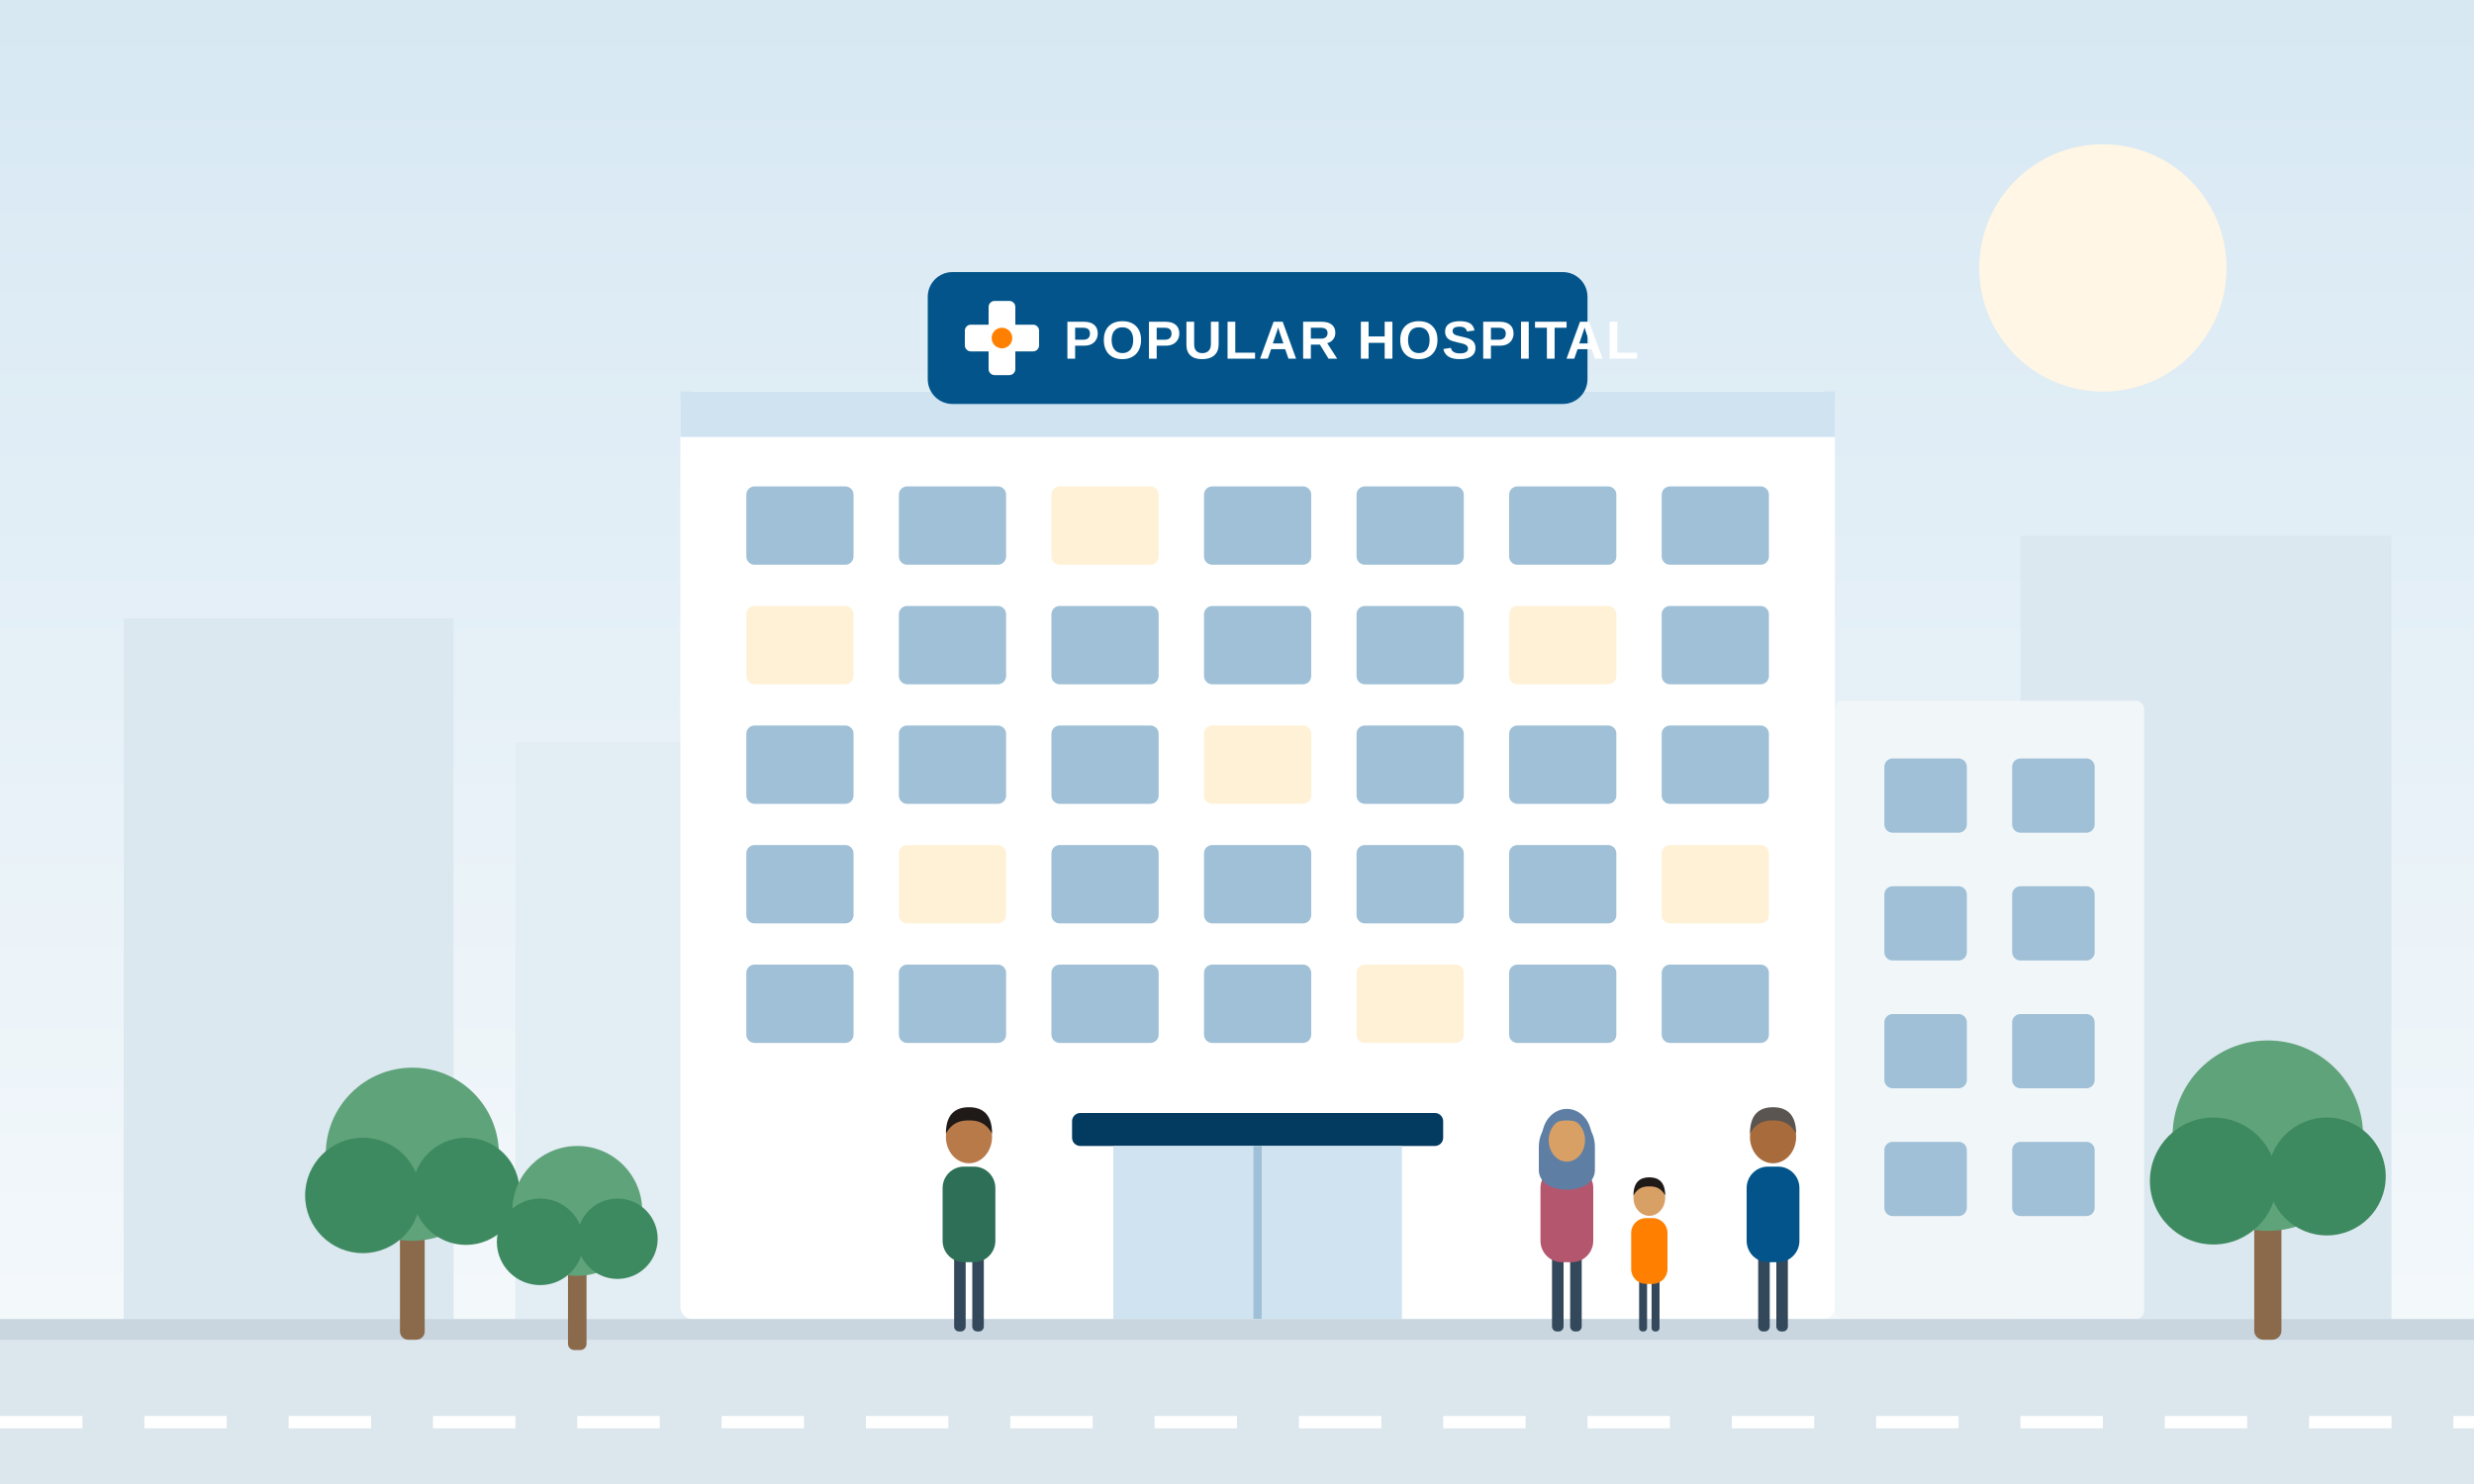
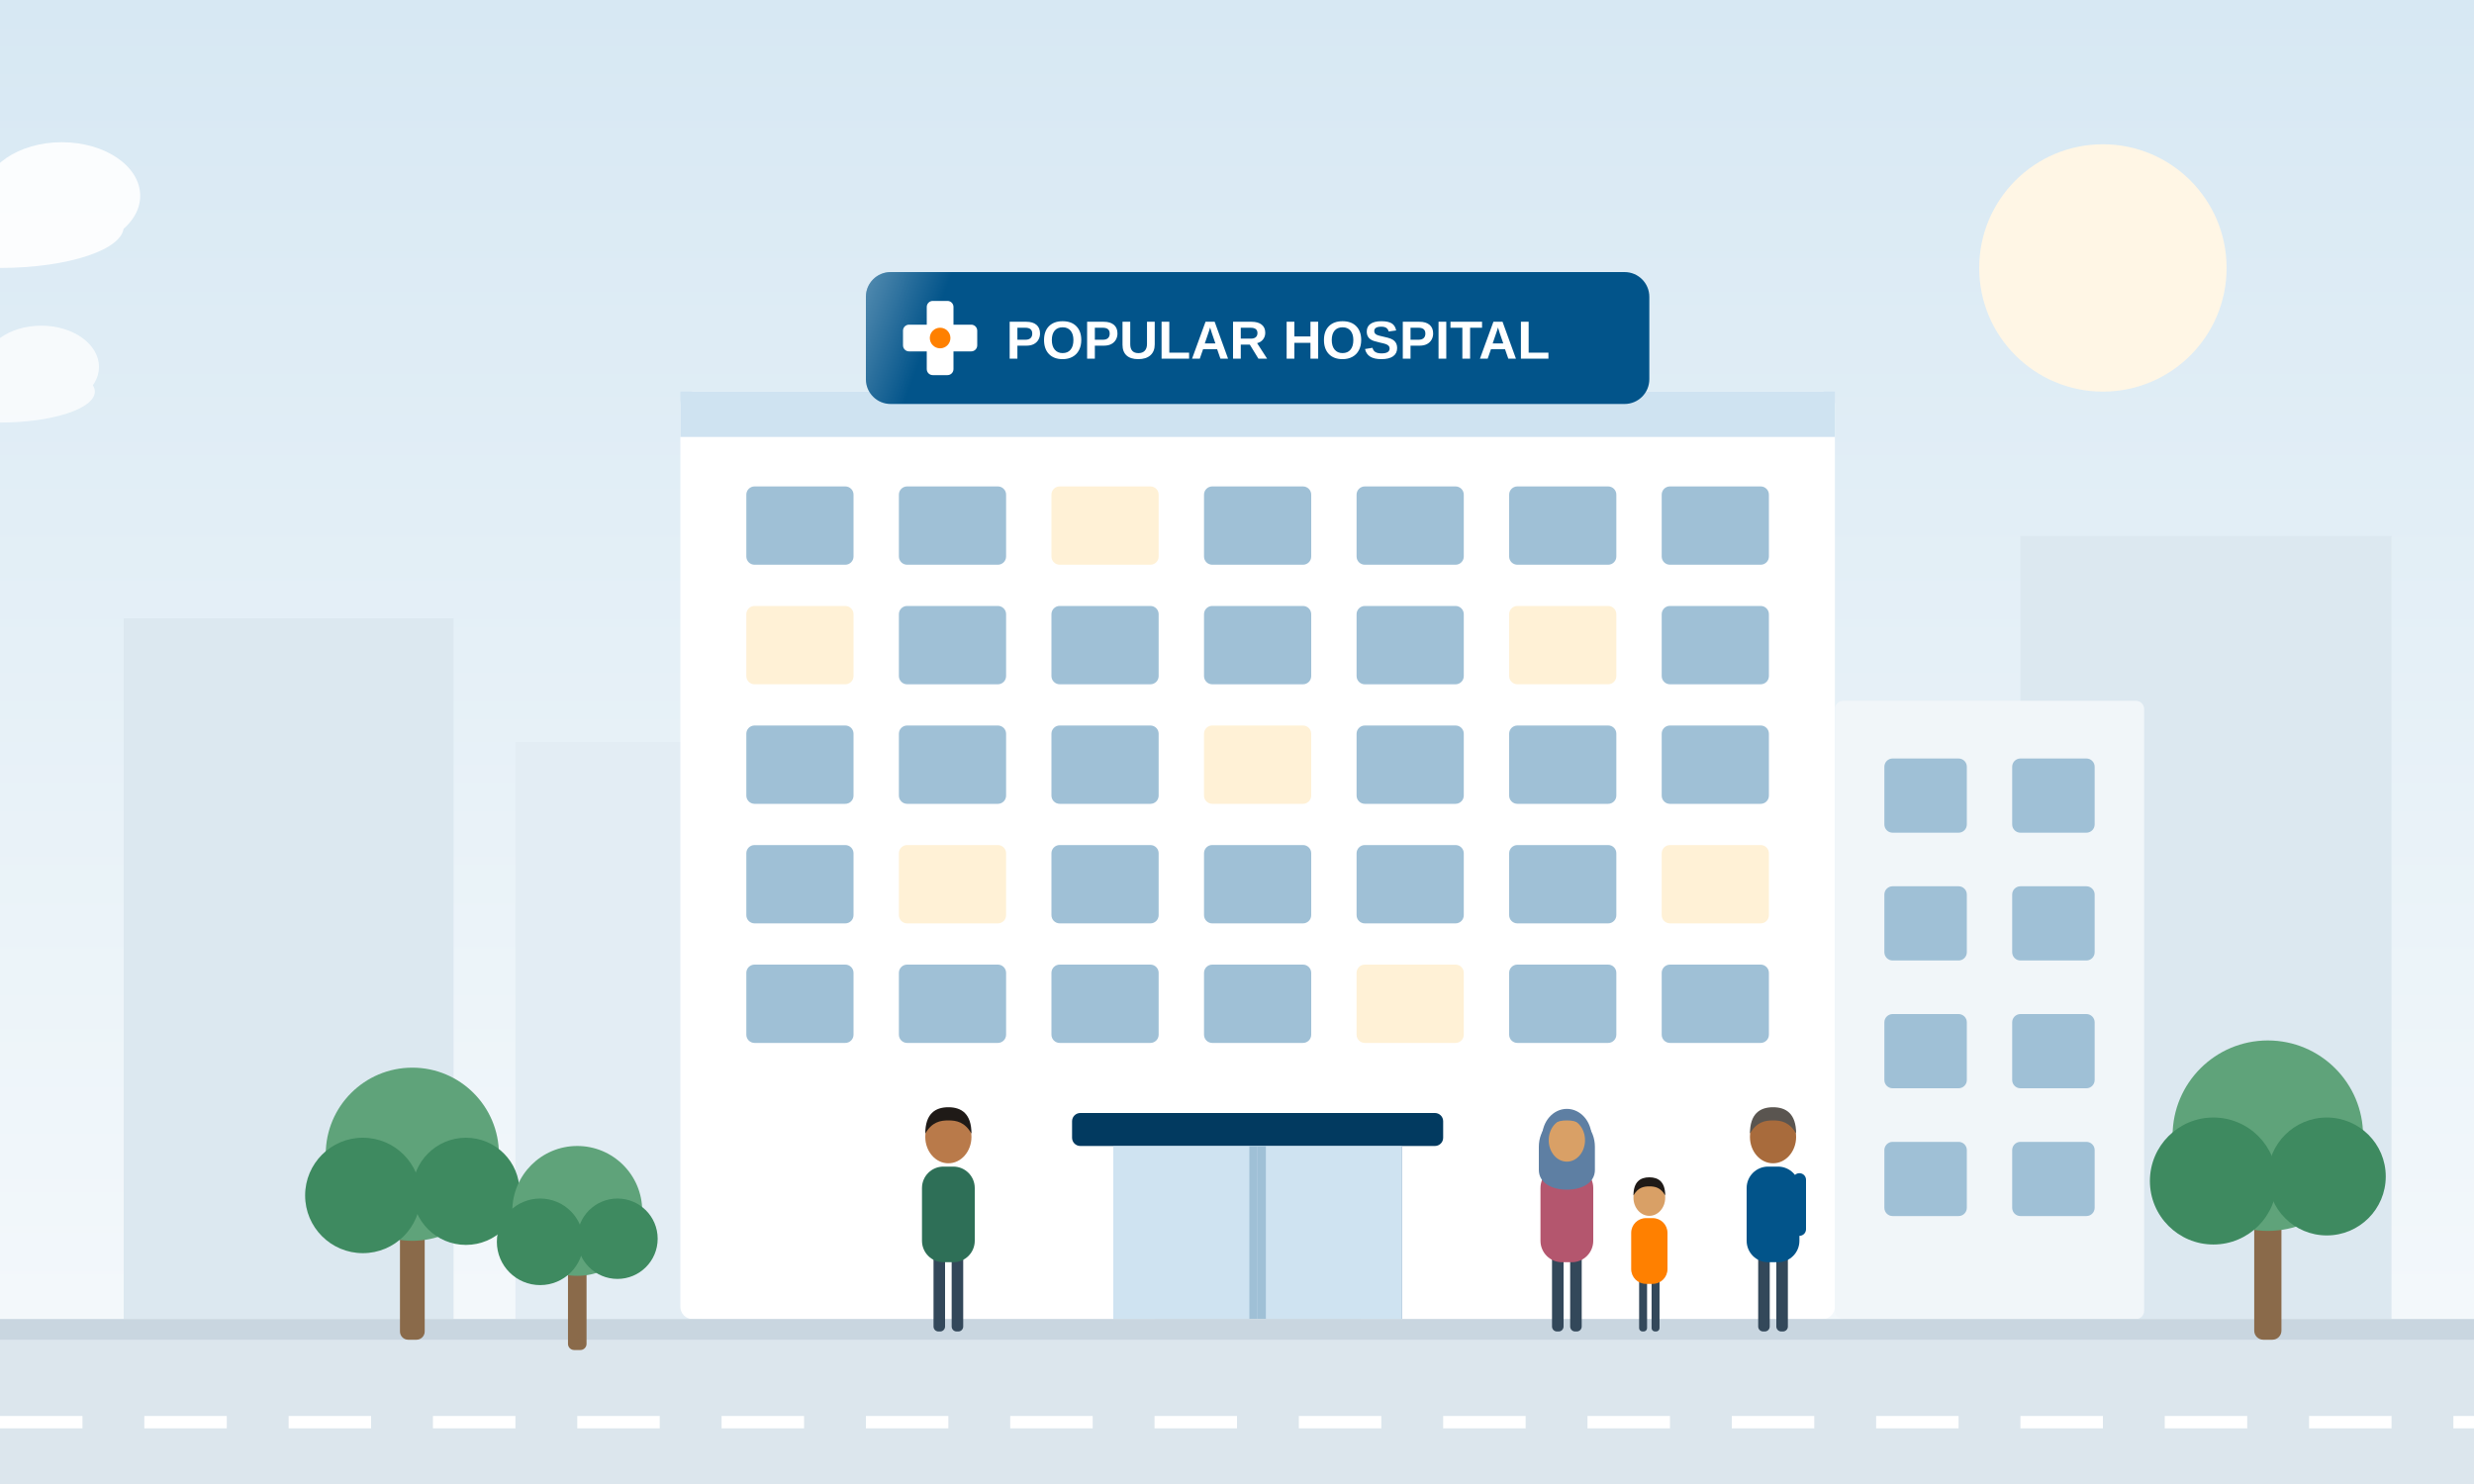
<svg xmlns="http://www.w3.org/2000/svg" viewBox="0 0 1200 720" preserveAspectRatio="xMidYMid slice">
  <defs>
    <linearGradient id="sky" x1="0" y1="0" x2="0" y2="1">
      <stop offset="0" stop-color="#D7E8F3" />
      <stop offset="1" stop-color="#F7FAFC" />
    </linearGradient>
+     <clipPath id="signClip">
+       <rect x="420" y="132" width="380" height="64" rx="12" />
+     </clipPath>
+     <linearGradient id="gl" x1="0" x2="1">
+       <stop offset="0" stop-color="#fff" stop-opacity="0" />
+       <stop offset=".5" stop-color="#fff" stop-opacity=".35" />
+       <stop offset="1" stop-color="#fff" stop-opacity="0" />
+     </linearGradient>
  </defs>
+   <style>
+ .cloud{animation:drift 60s linear infinite}
+ .cloud.c2{animation-duration:85s;animation-delay:-40s}
+ @keyframes drift{from{transform:translateX(-300px)}to{transform:translateX(1500px)}}
+ .sun{transform-box:fill-box;transform-origin:center;animation:sun 6s ease-in-out infinite}
+ @keyframes sun{50%{transform:scale(1.08);opacity:.85}}
+ .sign{animation:drop .9s cubic-bezier(.2,.9,.3,1.2) both}
+ @keyframes drop{from{transform:translateY(-60px);opacity:0}}
+ .shine{animation:shine 5s ease-in-out 1.2s infinite}
+ @keyframes shine{0%{transform:translateX(-160px)}35%,100%{transform:translateX(480px)}}
+ .dot{transform-box:fill-box;transform-origin:center;animation:pulse 1.6s ease-in-out infinite}
+ @keyframes pulse{50%{transform:scale(1.5);opacity:.6}}
+ .warm{animation:twinkle 7s ease-in-out infinite}
+ .warm.w2{animation-delay:-2s}.warm.w3{animation-delay:-4.5s}
+ @keyframes twinkle{0%,60%,100%{fill:#FFF1D6}70%,90%{fill:#FFD98A}}
+ .tree{transform-box:fill-box;transform-origin:50% 100%;animation:sway 5s ease-in-out infinite}
+ .tree.t2{animation-delay:-1.6s}.tree.t3{animation-delay:-3.1s}
+ @keyframes sway{0%,100%{transform:rotate(-1.5deg)}50%{transform:rotate(1.5deg)}}
+ .doorL,.doorR{animation:doorL 10s ease-in-out infinite}
+ .doorR{animation-name:doorR}
+ @keyframes doorL{0%,38%,78%,100%{transform:translateX(0)}46%,70%{transform:translateX(-62px)}}
+ @keyframes doorR{0%,38%,78%,100%{transform:translateX(0)}46%,70%{transform:translateX(62px)}}
+ .walker{animation:walk 10s linear infinite}
+ @keyframes walk{0%{transform:translateX(-40px);opacity:0}6%{opacity:1}52%{transform:translateX(140px) scale(1);opacity:1}62%{transform:translateX(140px);opacity:0}100%{transform:translateX(140px);opacity:0}}
+ .walker .bob{animation:bob .5s ease-in-out infinite}
+ @keyframes bob{50%{transform:translateY(-3px)}}
+ .legA,.legB{transform-box:fill-box;transform-origin:50% 0;animation:leg .5s ease-in-out infinite alternate}
+ .legB{animation-direction:alternate-reverse}
+ @keyframes leg{from{transform:rotate(14deg)}to{transform:rotate(-14deg)}}
+ .idle{animation:idle 3.2s ease-in-out infinite}
+ .idle.i2{animation-delay:-1s}.idle.i3{animation-delay:-2.2s}
+ @keyframes idle{50%{transform:translateY(-2px)}}
+ .kid{animation:hop 2.4s ease-in-out infinite}
+ @keyframes hop{0%,70%,100%{transform:translateY(0)}80%{transform:translateY(-10px)}90%{transform:translateY(0)}}
+ .wave{transform-box:fill-box;transform-origin:50% 10%;animation:wave 4s ease-in-out infinite}
+ @keyframes wave{0%,50%,92%,100%{transform:rotate(0)}58%,72%{transform:rotate(-150deg)}65%,79%{transform:rotate(-120deg)}86%{transform:rotate(-150deg)}}
+ .amb{animation:drive 14s linear 2s infinite}
+ @keyframes drive{0%{transform:translateX(0)}45%,100%{transform:translateX(1500px)}}
+ .siren{animation:siren .6s steps(1) infinite}
+ @keyframes siren{50%{fill:#0EA5E9}}
+ .wheel{transform-box:fill-box;transform-origin:center;animation:spin .5s linear infinite}
+ @keyframes spin{to{transform:rotate(360deg)}}
+ @media (prefers-reduced-motion:reduce){*{animation:none!important}}
+ </style>
  <rect width="1200" height="720" fill="url(#sky)" />
-   <circle cx="1020" cy="130" r="60" fill="#FFF6E5" />
+   <circle class="sun" cx="1020" cy="130" r="60" fill="#FFF6E5" />
+   <g class="cloud" fill="#fff" opacity=".9">
+     <ellipse cx="0" cy="110" rx="60" ry="20" />
+     <ellipse cx="30" cy="95" rx="38" ry="26" />
+     <ellipse cx="-25" cy="100" rx="28" ry="20" />
+   </g>
+   <g class="cloud c2" fill="#fff" opacity=".75">
+     <ellipse cx="0" cy="190" rx="46" ry="15" />
+     <ellipse cx="20" cy="178" rx="28" ry="20" />
+   </g>
  <rect x="60" y="300" width="160" height="340" fill="#DCE8F0" />
  <rect x="980" y="260" width="180" height="380" fill="#DCE8F0" />
  <rect x="250" y="360" width="90" height="280" fill="#E3EDF4" />
  <rect x="330" y="190" width="560" height="450" rx="6" fill="#FFFFFF" />
  <rect x="330" y="190" width="560" height="22" fill="#CFE3F1" />
  <rect x="362" y="236" width="52" height="38" rx="4" fill="#9FC0D6" />
  <rect x="436" y="236" width="52" height="38" rx="4" fill="#9FC0D6" />
-   <rect x="510" y="236" width="52" height="38" rx="4" fill="#FFF1D6" />
+   <rect class="warm w2" x="510" y="236" width="52" height="38" rx="4" fill="#FFF1D6" />
  <rect x="584" y="236" width="52" height="38" rx="4" fill="#9FC0D6" />
  <rect x="658" y="236" width="52" height="38" rx="4" fill="#9FC0D6" />
  <rect x="732" y="236" width="52" height="38" rx="4" fill="#9FC0D6" />
  <rect x="806" y="236" width="52" height="38" rx="4" fill="#9FC0D6" />
-   <rect x="362" y="294" width="52" height="38" rx="4" fill="#FFF1D6" />
+   <rect class="warm w3" x="362" y="294" width="52" height="38" rx="4" fill="#FFF1D6" />
  <rect x="436" y="294" width="52" height="38" rx="4" fill="#9FC0D6" />
  <rect x="510" y="294" width="52" height="38" rx="4" fill="#9FC0D6" />
  <rect x="584" y="294" width="52" height="38" rx="4" fill="#9FC0D6" />
  <rect x="658" y="294" width="52" height="38" rx="4" fill="#9FC0D6" />
-   <rect x="732" y="294" width="52" height="38" rx="4" fill="#FFF1D6" />
+   <rect class="warm w1" x="732" y="294" width="52" height="38" rx="4" fill="#FFF1D6" />
  <rect x="806" y="294" width="52" height="38" rx="4" fill="#9FC0D6" />
  <rect x="362" y="352" width="52" height="38" rx="4" fill="#9FC0D6" />
  <rect x="436" y="352" width="52" height="38" rx="4" fill="#9FC0D6" />
  <rect x="510" y="352" width="52" height="38" rx="4" fill="#9FC0D6" />
-   <rect x="584" y="352" width="52" height="38" rx="4" fill="#FFF1D6" />
+   <rect class="warm w2" x="584" y="352" width="52" height="38" rx="4" fill="#FFF1D6" />
  <rect x="658" y="352" width="52" height="38" rx="4" fill="#9FC0D6" />
  <rect x="732" y="352" width="52" height="38" rx="4" fill="#9FC0D6" />
  <rect x="806" y="352" width="52" height="38" rx="4" fill="#9FC0D6" />
  <rect x="362" y="410" width="52" height="38" rx="4" fill="#9FC0D6" />
-   <rect x="436" y="410" width="52" height="38" rx="4" fill="#FFF1D6" />
+   <rect class="warm w3" x="436" y="410" width="52" height="38" rx="4" fill="#FFF1D6" />
  <rect x="510" y="410" width="52" height="38" rx="4" fill="#9FC0D6" />
  <rect x="584" y="410" width="52" height="38" rx="4" fill="#9FC0D6" />
  <rect x="658" y="410" width="52" height="38" rx="4" fill="#9FC0D6" />
  <rect x="732" y="410" width="52" height="38" rx="4" fill="#9FC0D6" />
-   <rect x="806" y="410" width="52" height="38" rx="4" fill="#FFF1D6" />
+   <rect class="warm w1" x="806" y="410" width="52" height="38" rx="4" fill="#FFF1D6" />
  <rect x="362" y="468" width="52" height="38" rx="4" fill="#9FC0D6" />
  <rect x="436" y="468" width="52" height="38" rx="4" fill="#9FC0D6" />
  <rect x="510" y="468" width="52" height="38" rx="4" fill="#9FC0D6" />
  <rect x="584" y="468" width="52" height="38" rx="4" fill="#9FC0D6" />
-   <rect x="658" y="468" width="52" height="38" rx="4" fill="#FFF1D6" />
+   <rect class="warm w2" x="658" y="468" width="52" height="38" rx="4" fill="#FFF1D6" />
  <rect x="732" y="468" width="52" height="38" rx="4" fill="#9FC0D6" />
  <rect x="806" y="468" width="52" height="38" rx="4" fill="#9FC0D6" />
-   <rect x="450" y="132" width="320" height="64" rx="12" fill="#02548A" />
-   <rect x="479.52" y="146" width="12.96" height="36" rx="2.916" fill="#fff" />
-   <rect x="468" y="157.52" width="36" height="12.96" rx="2.916" fill="#fff" />
-   <circle cx="486" cy="164" r="5" fill="#FF8000" />
-   <text x="516" y="174" font-family="Arial, Helvetica, sans-serif" font-size="26" font-weight="700" fill="#fff" letter-spacing="1">POPULAR HOSPITAL</text>
+   <g class="sign">
+     <rect x="420" y="132" width="380" height="64" rx="12" fill="#02548A" />
+     <rect x="449.52" y="146" width="12.96" height="36" rx="2.916" fill="#fff" />
+     <rect x="438" y="157.52" width="36" height="12.96" rx="2.916" fill="#fff" />
+     <circle class="dot" cx="456" cy="164" r="5" fill="#FF8000" />
+     <text x="488" y="174" textLength="282" lengthAdjust="spacingAndGlyphs" font-family="Arial, Helvetica, sans-serif" font-size="26" font-weight="700" fill="#fff">POPULAR HOSPITAL</text>
+     <g clip-path="url(#signClip)">
+       <rect class="shine" x="420" y="120" width="90" height="90" fill="url(#gl)" transform="skewX(-20)" />
+     </g>
+   </g>
  <rect x="890" y="340" width="150" height="300" rx="4" fill="#F1F6F9" />
  <rect x="914" y="368" width="40" height="36" rx="4" fill="#9FC0D6" />
  <rect x="976" y="368" width="40" height="36" rx="4" fill="#9FC0D6" />
  <rect x="914" y="430" width="40" height="36" rx="4" fill="#9FC0D6" />
  <rect x="976" y="430" width="40" height="36" rx="4" fill="#9FC0D6" />
  <rect x="914" y="492" width="40" height="36" rx="4" fill="#9FC0D6" />
  <rect x="976" y="492" width="40" height="36" rx="4" fill="#9FC0D6" />
  <rect x="914" y="554" width="40" height="36" rx="4" fill="#9FC0D6" />
  <rect x="976" y="554" width="40" height="36" rx="4" fill="#9FC0D6" />
  <rect x="520" y="540" width="180" height="16" rx="4" fill="#023A60" />
-   <rect x="540" y="556" width="140" height="84" fill="#CFE3F1" />
-   <path d="M610 556v84" stroke="#9FC0D6" stroke-width="4" />
+   <rect x="540" y="556" width="140" height="84" fill="#6F93AC" />
+   <rect x="560" y="572" width="100" height="68" fill="#86A9C1" />
+   <g class="doorL">
+     <rect x="540" y="556" width="70" height="84" fill="#CFE3F1" />
+     <path d="M608 556v84" stroke="#9FC0D6" stroke-width="4" />
+   </g>
+   <g class="doorR">
+     <rect x="610" y="556" width="70" height="84" fill="#CFE3F1" />
+     <path d="M612 556v84" stroke="#9FC0D6" stroke-width="4" />
+   </g>
  <rect y="640" width="1200" height="80" fill="#DCE6ED" />
  <rect y="640" width="1200" height="10" fill="#C9D6E0" />
  <path d="M0 690H1200" stroke="#fff" stroke-width="6" stroke-dasharray="40 30" />
+   <g class="amb">
+     <g transform="translate(-220 664)">
+       <rect x="0" y="0" width="120" height="44" rx="6" fill="#fff" stroke="#BFD3E1" stroke-width="2" />
+       <path d="M120 12h22l16 16v16h-38z" fill="#fff" stroke="#BFD3E1" stroke-width="2" />
+       <path d="M124 16h16l12 12h-28z" fill="#9FC0D6" />
+       <rect x="0" y="26" width="158" height="6" fill="#02548A" />
+       <rect x="50" y="6" width="8" height="20" rx="1.5" fill="#E2453C" />
+       <rect x="44" y="12" width="20" height="8" rx="1.5" fill="#E2453C" />
+       <rect class="siren" x="16" y="-8" width="20" height="8" rx="3" fill="#E2453C" />
+       <g class="wheel">
+         <circle cx="30" cy="46" r="11" fill="#23313D" />
+         <rect x="28" y="38" width="4" height="16" fill="#9AABB8" />
+       </g>
+       <g class="wheel">
+         <circle cx="128" cy="46" r="11" fill="#23313D" />
+         <rect x="126" y="38" width="4" height="16" fill="#9AABB8" />
+       </g>
+     </g>
+   </g>
  <g transform="translate(200 650) scale(1.0)">
-     <rect x="-6" y="-60" width="12" height="60" rx="4" fill="#8A6A4A" />
-     <circle cx="0" cy="-90" r="42" fill="#5FA37A" />
-     <circle cx="-24" cy="-70" r="28" fill="#3E8A60" />
-     <circle cx="26" cy="-72" r="26" fill="#3E8A60" />
+     <g class="tree">
+       <rect x="-6" y="-60" width="12" height="60" rx="4" fill="#8A6A4A" />
+       <circle cx="0" cy="-90" r="42" fill="#5FA37A" />
+       <circle cx="-24" cy="-70" r="28" fill="#3E8A60" />
+       <circle cx="26" cy="-72" r="26" fill="#3E8A60" />
+     </g>
  </g>
  <g transform="translate(280 655) scale(0.75)">
-     <rect x="-6" y="-60" width="12" height="60" rx="4" fill="#8A6A4A" />
-     <circle cx="0" cy="-90" r="42" fill="#5FA37A" />
-     <circle cx="-24" cy="-70" r="28" fill="#3E8A60" />
-     <circle cx="26" cy="-72" r="26" fill="#3E8A60" />
+     <g class="tree t2">
+       <rect x="-6" y="-60" width="12" height="60" rx="4" fill="#8A6A4A" />
+       <circle cx="0" cy="-90" r="42" fill="#5FA37A" />
+       <circle cx="-24" cy="-70" r="28" fill="#3E8A60" />
+       <circle cx="26" cy="-72" r="26" fill="#3E8A60" />
+     </g>
  </g>
  <g transform="translate(1100 650) scale(1.1)">
-     <rect x="-6" y="-60" width="12" height="60" rx="4" fill="#8A6A4A" />
-     <circle cx="0" cy="-90" r="42" fill="#5FA37A" />
-     <circle cx="-24" cy="-70" r="28" fill="#3E8A60" />
-     <circle cx="26" cy="-72" r="26" fill="#3E8A60" />
-   </g>
-   <g transform="translate(470 646) scale(0.8)">
-     <rect x="-9" y="-48" width="7" height="48" rx="3" fill="#33485A" />
-     <rect x="2" y="-48" width="7" height="48" rx="3" fill="#33485A" />
-     <rect x="-16" y="-100" width="32" height="58" rx="13" fill="#2E6F57" />
-     <ellipse cx="0" cy="-118" rx="14" ry="16" fill="#B97A4A" />
-     <path d="M-14 -120c0-12 6-16 14-16s14 4 14 16c-4-7-9-8-14-8s-10 1-14 8z" fill="#1F1A17" />
-   </g>
-   <g transform="translate(760 646) scale(0.8)">
-     <rect x="-9" y="-48" width="7" height="48" rx="3" fill="#33485A" />
-     <rect x="2" y="-48" width="7" height="48" rx="3" fill="#33485A" />
-     <rect x="-16" y="-100" width="32" height="58" rx="13" fill="#B4566E" />
-     <path d="M-17 -112a17 19 0 0 1 34 0v14c0 8-8 12-17 12s-17-4-17-12z" fill="#5E7FA3" />
-     <ellipse cx="0" cy="-116" rx="11" ry="13" fill="#D9A066" />
-     <path d="M-15 -118a15 17 0 0 1 30 0c-4-8-9-10-15-10s-11 2-15 10z" fill="#5E7FA3" />
-   </g>
-   <g transform="translate(800 646) scale(0.55)">
-     <rect x="-9" y="-48" width="7" height="48" rx="3" fill="#33485A" />
-     <rect x="2" y="-48" width="7" height="48" rx="3" fill="#33485A" />
-     <rect x="-16" y="-100" width="32" height="58" rx="13" fill="#FF8000" />
-     <ellipse cx="0" cy="-118" rx="14" ry="16" fill="#D9A066" />
-     <path d="M-14 -120c0-12 6-16 14-16s14 4 14 16c-4-7-9-8-14-8s-10 1-14 8z" fill="#1F1A17" />
-   </g>
-   <g transform="translate(860 646) scale(0.8)">
-     <rect x="-9" y="-48" width="7" height="48" rx="3" fill="#33485A" />
-     <rect x="2" y="-48" width="7" height="48" rx="3" fill="#33485A" />
-     <rect x="-16" y="-100" width="32" height="58" rx="13" fill="#02548A" />
-     <ellipse cx="0" cy="-118" rx="14" ry="16" fill="#A86B3C" />
-     <path d="M-14 -120c0-12 6-16 14-16s14 4 14 16c-4-7-9-8-14-8s-10 1-14 8z" fill="#5A5550" />
+     <g class="tree t3">
+       <rect x="-6" y="-60" width="12" height="60" rx="4" fill="#8A6A4A" />
+       <circle cx="0" cy="-90" r="42" fill="#5FA37A" />
+       <circle cx="-24" cy="-70" r="28" fill="#3E8A60" />
+       <circle cx="26" cy="-72" r="26" fill="#3E8A60" />
+     </g>
+   </g>
+   <g class="walker">
+     <g transform="translate(460 646) scale(0.8)">
+       <rect class="legA" x="-9" y="-48" width="7" height="48" rx="3" fill="#33485A" />
+       <rect class="legB" x="2" y="-48" width="7" height="48" rx="3" fill="#33485A" />
+       <g class="bob">
+         <rect x="-16" y="-100" width="32" height="58" rx="13" fill="#2E6F57" />
+         <ellipse cx="0" cy="-118" rx="14" ry="16" fill="#B97A4A" />
+         <path d="M-14 -120c0-12 6-16 14-16s14 4 14 16c-4-7-9-8-14-8s-10 1-14 8z" fill="#1F1A17" />
+       </g>
+     </g>
+   </g>
+   <g class="idle">
+     <g transform="translate(760 646) scale(0.8)">
+       <rect x="-9" y="-48" width="7" height="48" rx="3" fill="#33485A" />
+       <rect x="2" y="-48" width="7" height="48" rx="3" fill="#33485A" />
+       <rect x="-16" y="-100" width="32" height="58" rx="13" fill="#B4566E" />
+       <path d="M-17 -112a17 19 0 0 1 34 0v14c0 8-8 12-17 12s-17-4-17-12z" fill="#5E7FA3" />
+       <ellipse cx="0" cy="-116" rx="11" ry="13" fill="#D9A066" />
+       <path d="M-15 -118a15 17 0 0 1 30 0c-4-8-9-10-15-10s-11 2-15 10z" fill="#5E7FA3" />
+     </g>
+   </g>
+   <g class="kid">
+     <g transform="translate(800 646) scale(0.55)">
+       <rect x="-9" y="-48" width="7" height="48" rx="3" fill="#33485A" />
+       <rect x="2" y="-48" width="7" height="48" rx="3" fill="#33485A" />
+       <rect x="-16" y="-100" width="32" height="58" rx="13" fill="#FF8000" />
+       <ellipse cx="0" cy="-118" rx="14" ry="16" fill="#D9A066" />
+       <path d="M-14 -120c0-12 6-16 14-16s14 4 14 16c-4-7-9-8-14-8s-10 1-14 8z" fill="#1F1A17" />
+     </g>
+   </g>
+   <g class="idle i3">
+     <g transform="translate(860 646) scale(0.8)">
+       <rect x="-9" y="-48" width="7" height="48" rx="3" fill="#33485A" />
+       <rect x="2" y="-48" width="7" height="48" rx="3" fill="#33485A" />
+       <rect x="-16" y="-100" width="32" height="58" rx="13" fill="#02548A" />
+       <ellipse cx="0" cy="-118" rx="14" ry="16" fill="#A86B3C" />
+       <path d="M-14 -120c0-12 6-16 14-16s14 4 14 16c-4-7-9-8-14-8s-10 1-14 8z" fill="#5A5550" />
+       <rect class="wave" x="12" y="-96" width="8" height="38" rx="4" fill="#02548A" />
+     </g>
  </g>
</svg>
